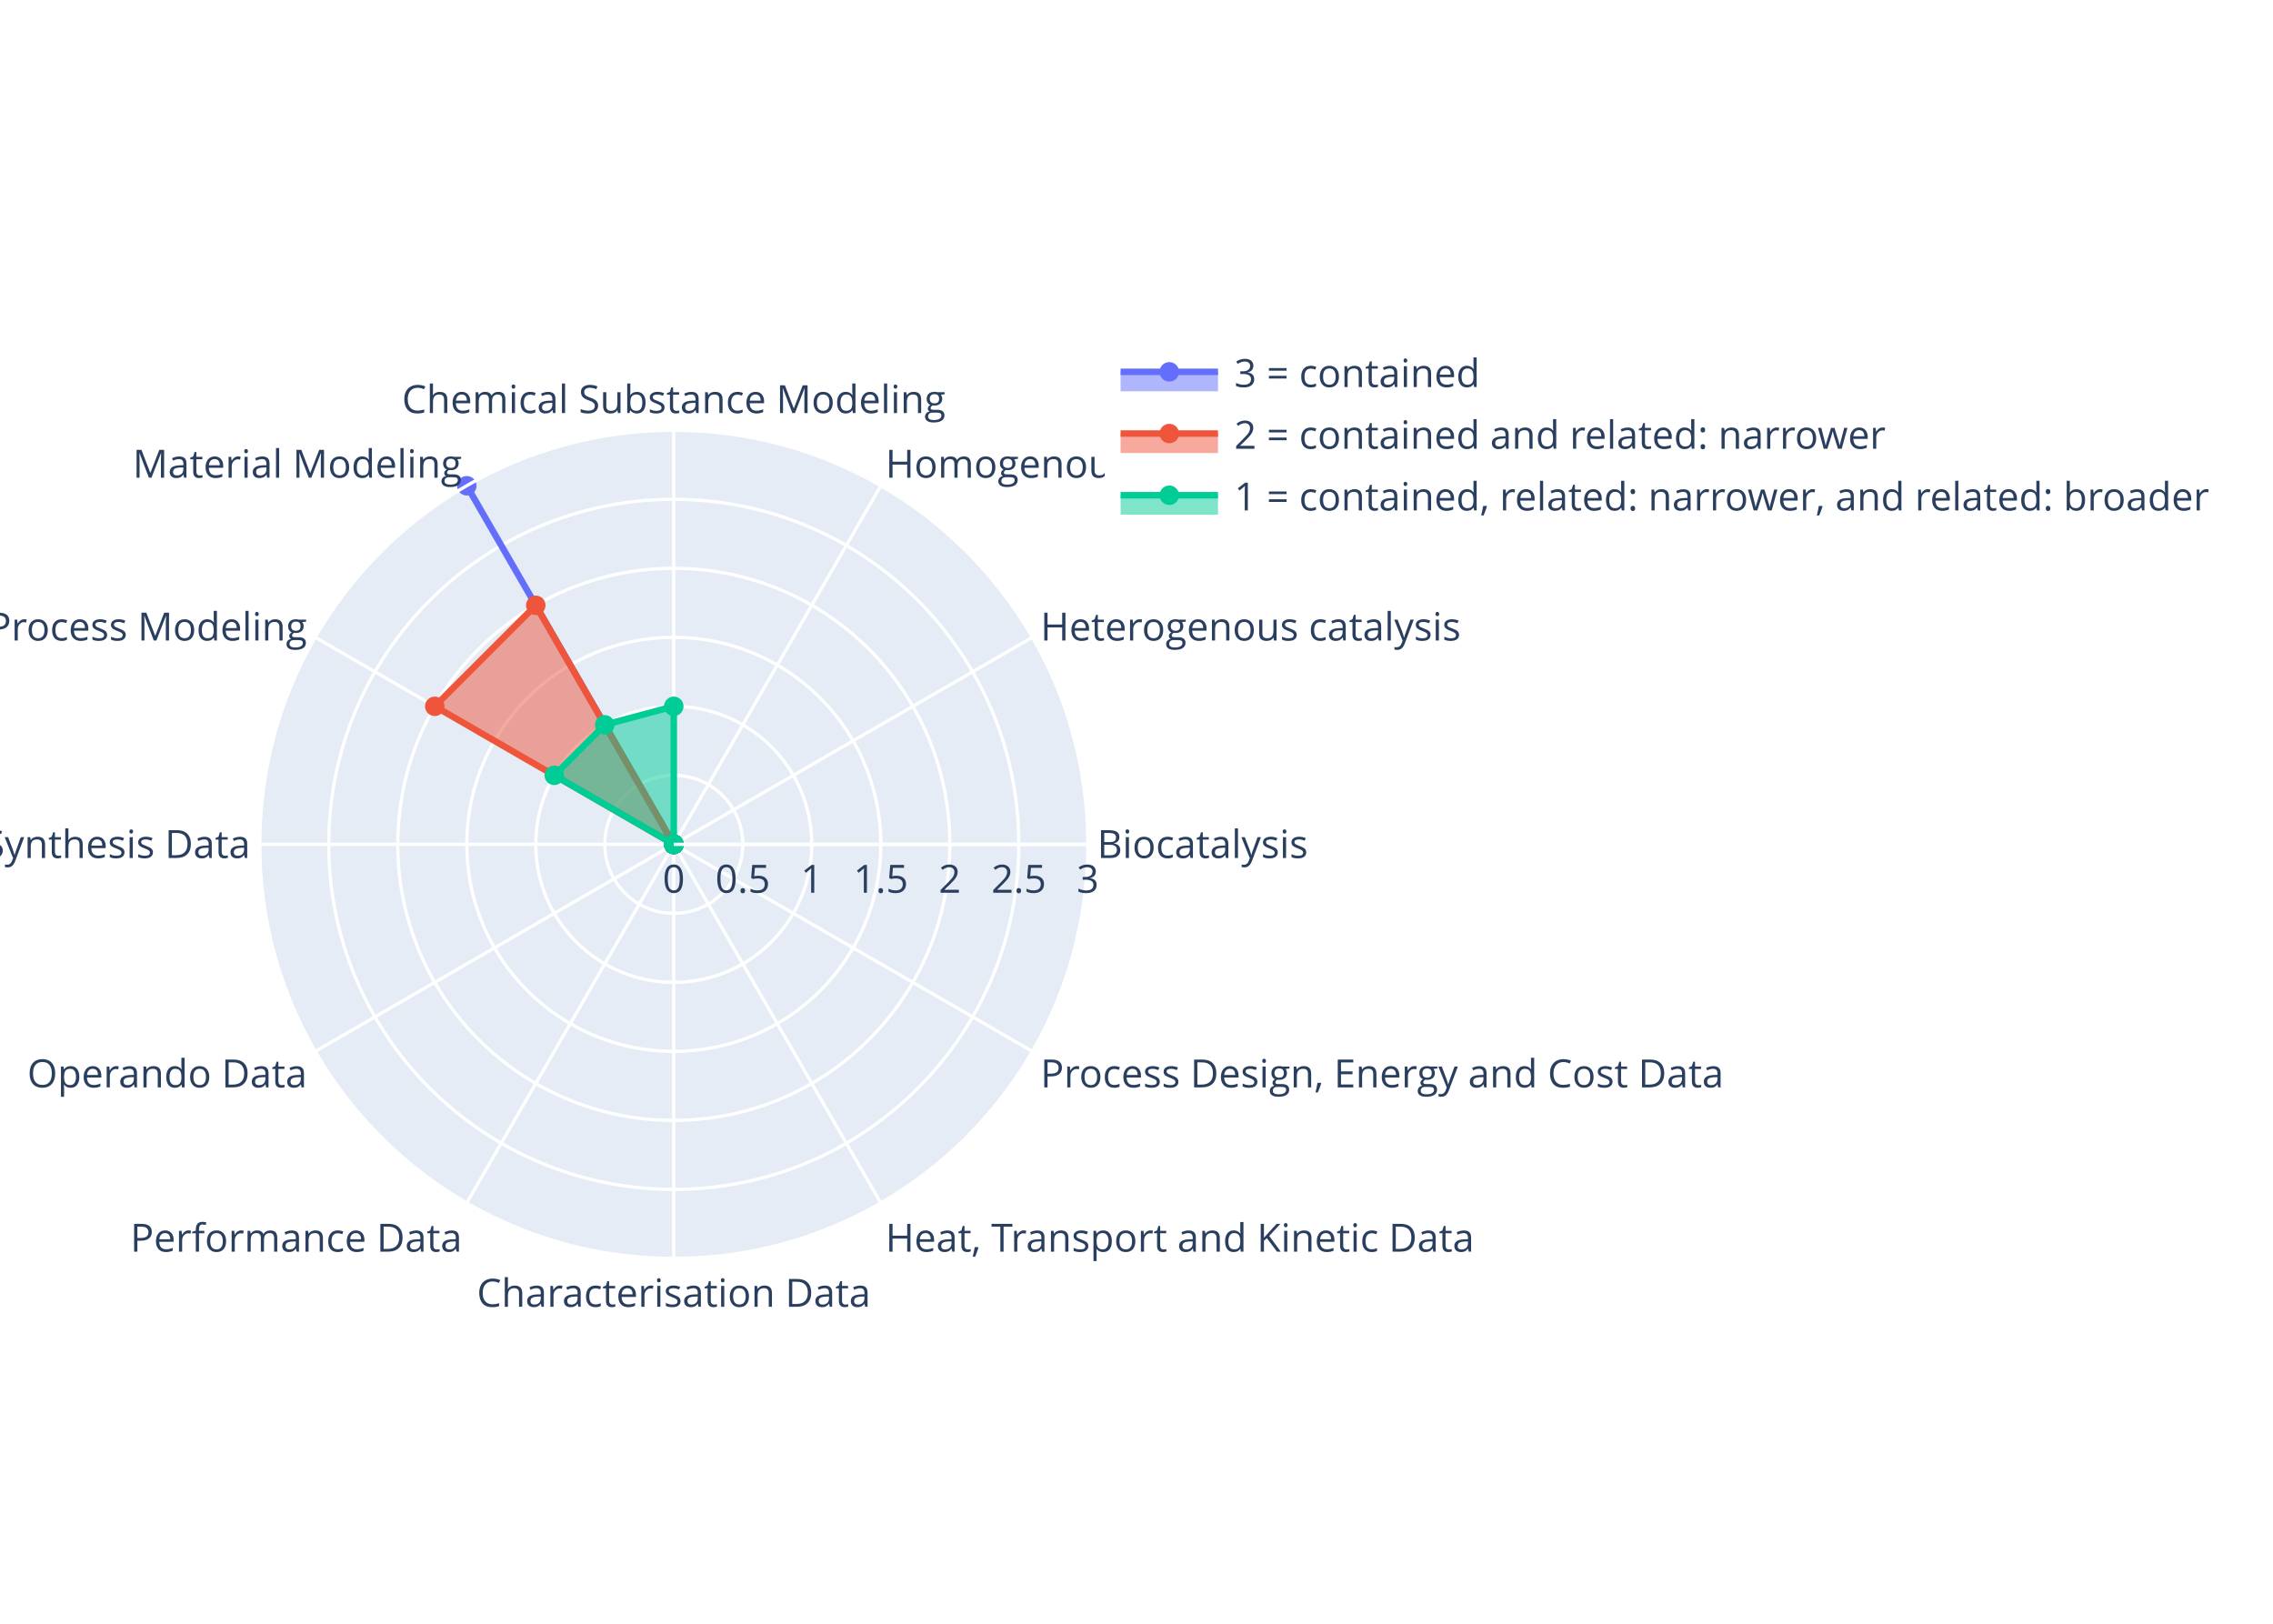
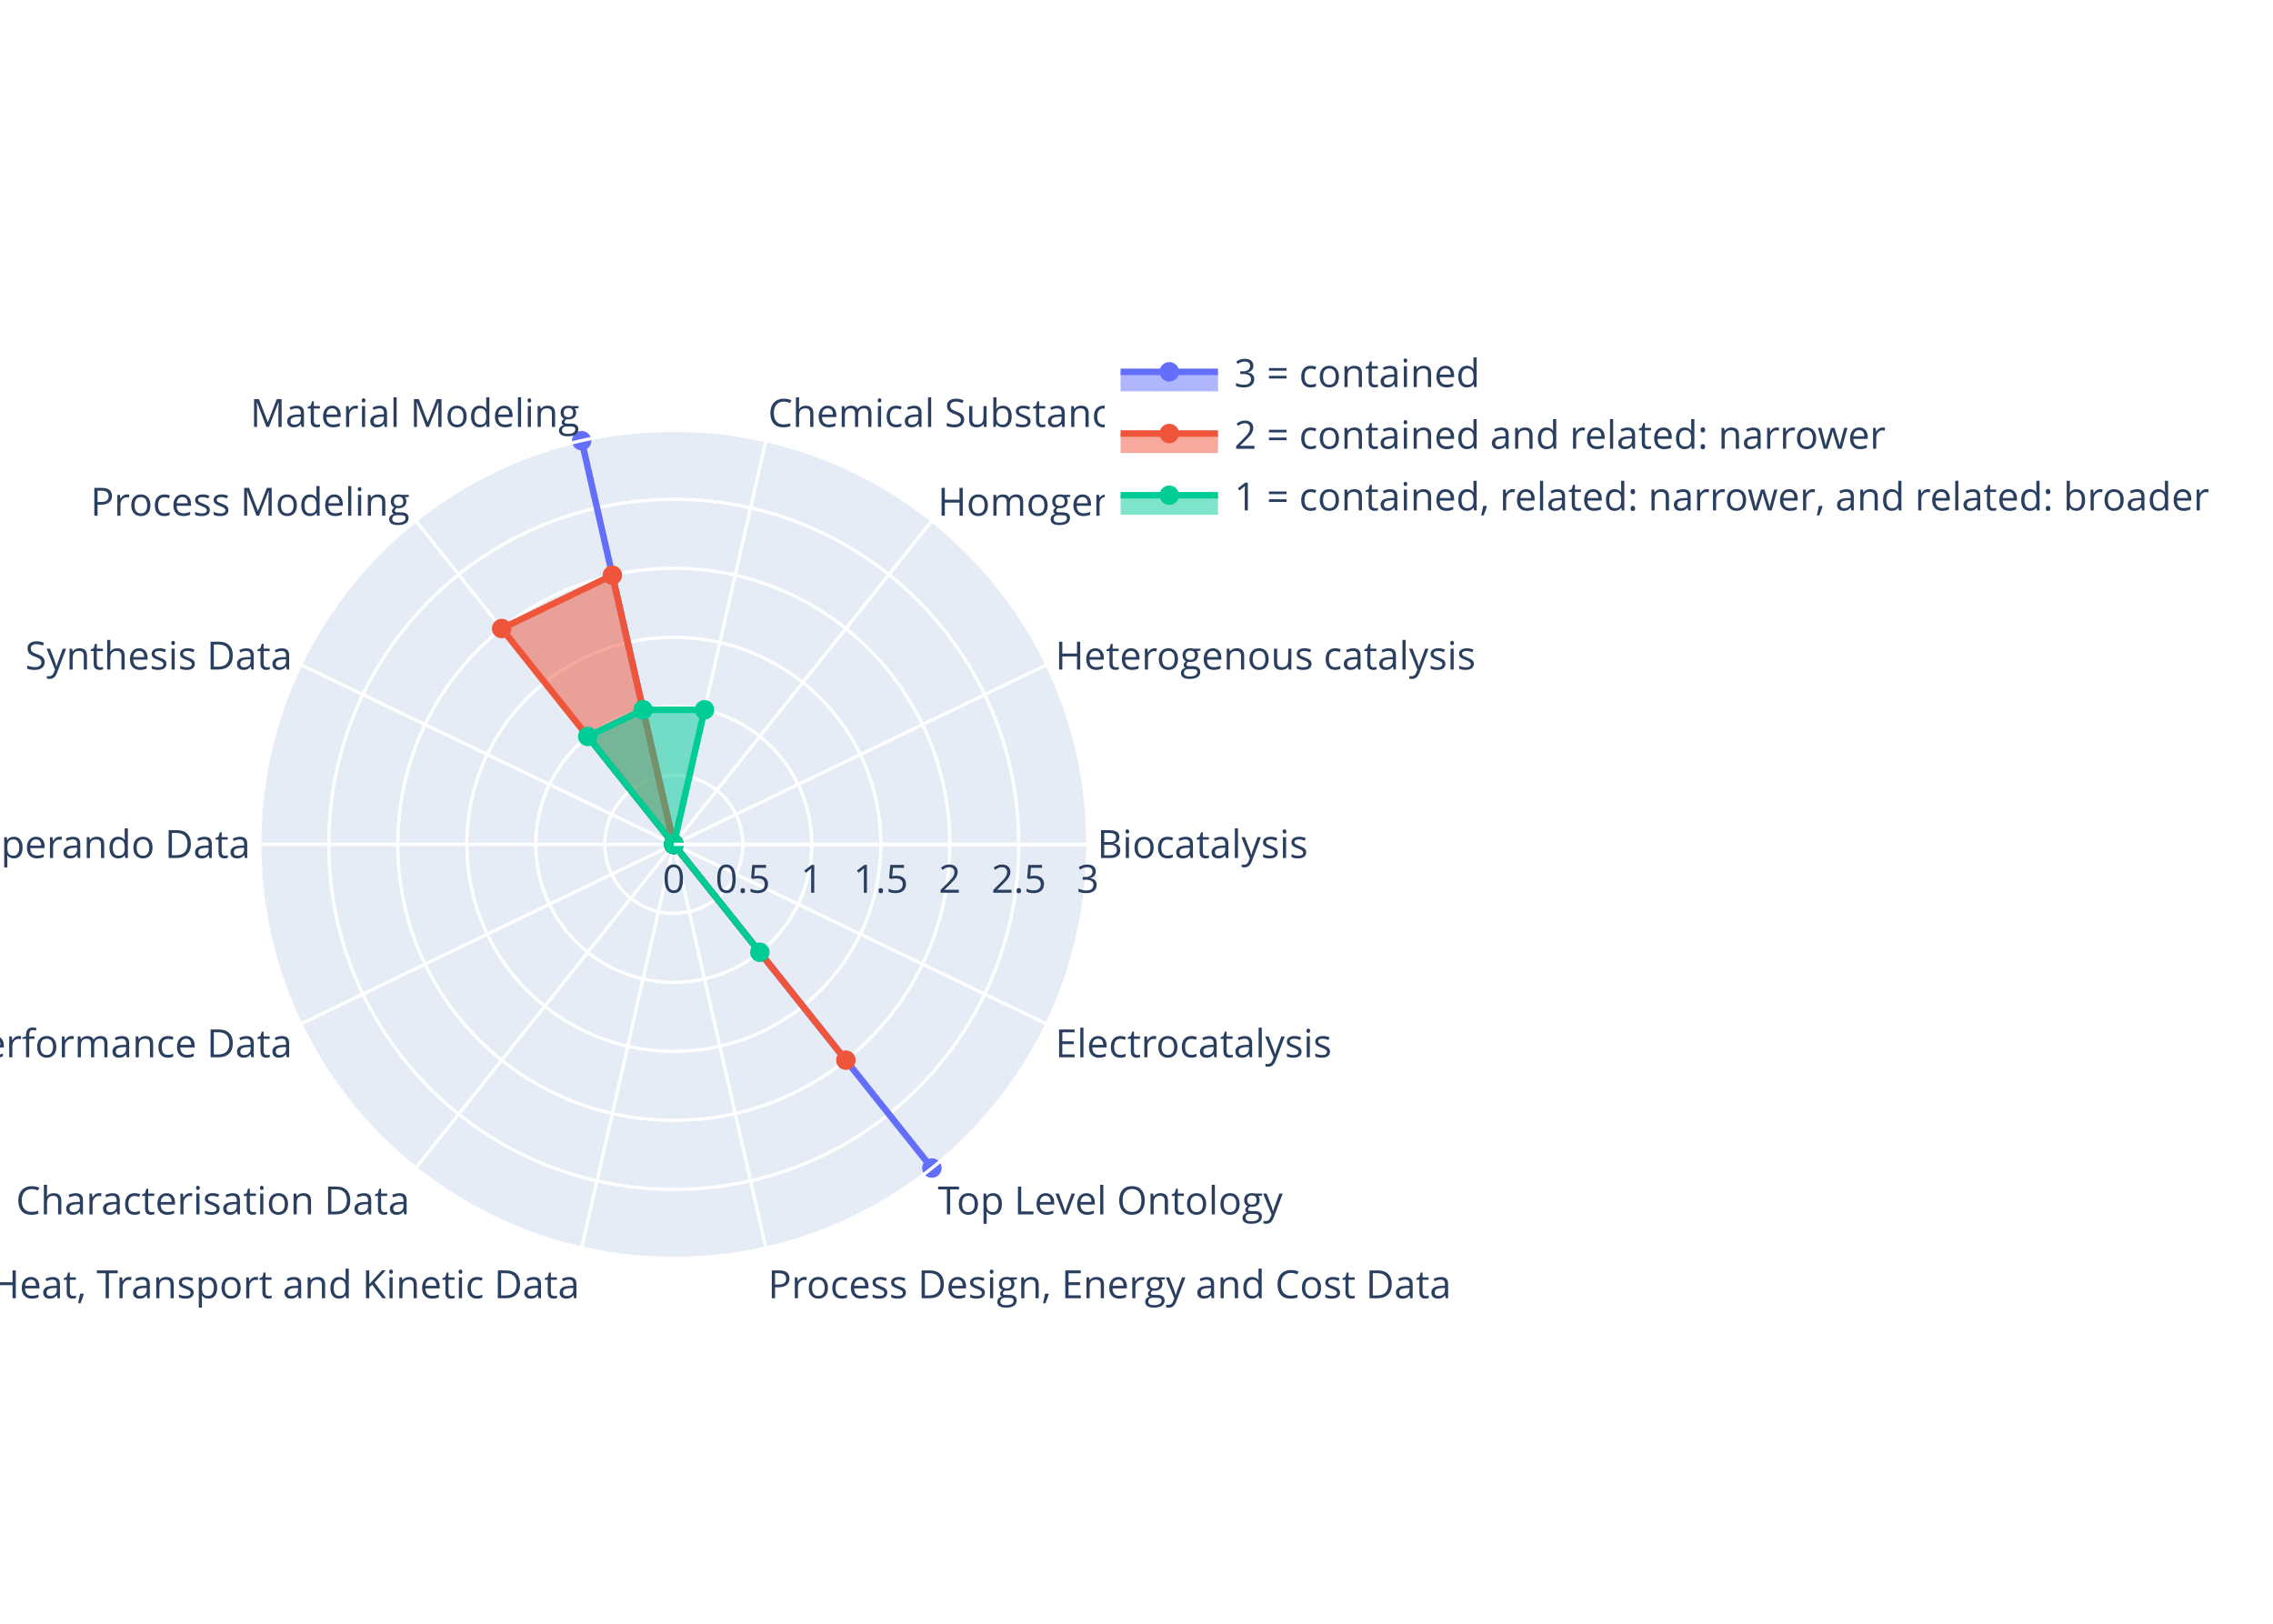
<svg xmlns="http://www.w3.org/2000/svg" class="main-svg" width="700" height="500" style="" viewBox="0 0 700 500">
  <rect x="0" y="0" width="700" height="500" style="fill: rgb(255, 255, 255); fill-opacity: 1;" />
-   <defs id="defs-81264a">
+   <defs id="defs-90adfb">
    <g class="clips">
-       <clipPath id="clip81264apolar-for-traces">
+       <clipPath id="clip90adfbpolar-for-traces">
        <path d="M127.5,0A127.5,127.5 0,1,0 -127.5,-1.5614246689128753e-14A127.5,127.5 0,1,0 127.5,3.122849337825751e-14Z" transform="translate(127.5,127.5)" />
      </clipPath>
    </g>
    <g class="gradients" />
    <g class="patterns" />
  </defs>
  <g class="bglayer" />
  <g class="layer-below">
    <g class="imagelayer" />
    <g class="shapelayer" />
  </g>
  <g class="cartesianlayer" />
  <g class="polarlayer">
    <g class="polar">
      <g class="polarsublayer draglayer" />
      <g class="polarsublayer plotbg">
        <path d="M127.5,0A127.5,127.5 0,1,0 -127.5,-1.5614246689128753e-14A127.5,127.5 0,1,0 127.5,3.122849337825751e-14Z" transform="translate(207.5,260)" style="fill: rgb(229, 236, 246); fill-opacity: 1;" />
      </g>
      <g class="polarsublayer backplot">
        <g class="maplayer" />
      </g>
      <g class="polarsublayer angular-grid" style="fill: none;">
        <path class="angularaxisgrid" d="M207.5,260L335,260" style="stroke: rgb(255, 255, 255); stroke-opacity: 1; stroke-width: 1px;" />
-         <path class="angularaxisgrid" d="M207.5,260L317.918,196.25" style="stroke: rgb(255, 255, 255); stroke-opacity: 1; stroke-width: 1px;" />
-         <path class="angularaxisgrid" d="M207.5,260L271.25,149.582" style="stroke: rgb(255, 255, 255); stroke-opacity: 1; stroke-width: 1px;" />
-         <path class="angularaxisgrid" d="M207.5,260L207.5,132.5" style="stroke: rgb(255, 255, 255); stroke-opacity: 1; stroke-width: 1px;" />
-         <path class="angularaxisgrid" d="M207.5,260L143.75,149.582" style="stroke: rgb(255, 255, 255); stroke-opacity: 1; stroke-width: 1px;" />
-         <path class="angularaxisgrid" d="M207.5,260L97.082,196.25" style="stroke: rgb(255, 255, 255); stroke-opacity: 1; stroke-width: 1px;" />
+         <path class="angularaxisgrid" d="M207.5,260L322.374,204.68" style="stroke: rgb(255, 255, 255); stroke-opacity: 1; stroke-width: 1px;" />
+         <path class="angularaxisgrid" d="M207.5,260L286.995,160.316" style="stroke: rgb(255, 255, 255); stroke-opacity: 1; stroke-width: 1px;" />
+         <path class="angularaxisgrid" d="M207.5,260L235.871,135.697" style="stroke: rgb(255, 255, 255); stroke-opacity: 1; stroke-width: 1px;" />
+         <path class="angularaxisgrid" d="M207.5,260L179.129,135.697" style="stroke: rgb(255, 255, 255); stroke-opacity: 1; stroke-width: 1px;" />
+         <path class="angularaxisgrid" d="M207.5,260L128.005,160.316" style="stroke: rgb(255, 255, 255); stroke-opacity: 1; stroke-width: 1px;" />
+         <path class="angularaxisgrid" d="M207.5,260L92.626,204.68" style="stroke: rgb(255, 255, 255); stroke-opacity: 1; stroke-width: 1px;" />
        <path class="angularaxisgrid" d="M207.5,260L80,260" style="stroke: rgb(255, 255, 255); stroke-opacity: 1; stroke-width: 1px;" />
-         <path class="angularaxisgrid" d="M207.5,260L97.082,323.75" style="stroke: rgb(255, 255, 255); stroke-opacity: 1; stroke-width: 1px;" />
-         <path class="angularaxisgrid" d="M207.5,260L143.75,370.418" style="stroke: rgb(255, 255, 255); stroke-opacity: 1; stroke-width: 1px;" />
-         <path class="angularaxisgrid" d="M207.5,260L207.5,387.5" style="stroke: rgb(255, 255, 255); stroke-opacity: 1; stroke-width: 1px;" />
-         <path class="angularaxisgrid" d="M207.5,260L271.25,370.418" style="stroke: rgb(255, 255, 255); stroke-opacity: 1; stroke-width: 1px;" />
-         <path class="angularaxisgrid" d="M207.5,260L317.918,323.75" style="stroke: rgb(255, 255, 255); stroke-opacity: 1; stroke-width: 1px;" />
+         <path class="angularaxisgrid" d="M207.5,260L92.626,315.32" style="stroke: rgb(255, 255, 255); stroke-opacity: 1; stroke-width: 1px;" />
+         <path class="angularaxisgrid" d="M207.5,260L128.005,359.684" style="stroke: rgb(255, 255, 255); stroke-opacity: 1; stroke-width: 1px;" />
+         <path class="angularaxisgrid" d="M207.5,260L179.129,384.303" style="stroke: rgb(255, 255, 255); stroke-opacity: 1; stroke-width: 1px;" />
+         <path class="angularaxisgrid" d="M207.5,260L235.871,384.303" style="stroke: rgb(255, 255, 255); stroke-opacity: 1; stroke-width: 1px;" />
+         <path class="angularaxisgrid" d="M207.5,260L286.995,359.684" style="stroke: rgb(255, 255, 255); stroke-opacity: 1; stroke-width: 1px;" />
+         <path class="angularaxisgrid" d="M207.5,260L322.374,315.32" style="stroke: rgb(255, 255, 255); stroke-opacity: 1; stroke-width: 1px;" />
      </g>
      <g class="polarsublayer radial-grid" transform="translate(207.5,260)" style="fill: none;">
        <path class="xgrid" d="M21.25,0A21.25,21.25 0,1,0 -21.25,-2.6023744481881254e-15A21.25,21.25 0,1,0 21.25,5.204748896376251e-15Z" style="stroke: rgb(255, 255, 255); stroke-opacity: 1; stroke-width: 1px;" />
        <path class="xgrid" d="M42.5,0A42.5,42.5 0,1,0 -42.5,-5.204748896376251e-15A42.5,42.5 0,1,0 42.5,1.0409497792752502e-14Z" style="stroke: rgb(255, 255, 255); stroke-opacity: 1; stroke-width: 1px;" />
        <path class="xgrid" d="M63.75,0A63.75,63.75 0,1,0 -63.75,-7.807123344564377e-15A63.75,63.75 0,1,0 63.75,1.5614246689128753e-14Z" style="stroke: rgb(255, 255, 255); stroke-opacity: 1; stroke-width: 1px;" />
        <path class="xgrid" d="M85,0A85,85 0,1,0 -85,-1.0409497792752502e-14A85,85 0,1,0 85,2.0818995585505004e-14Z" style="stroke: rgb(255, 255, 255); stroke-opacity: 1; stroke-width: 1px;" />
        <path class="xgrid" d="M106.25,0A106.25,106.25 0,1,0 -106.25,-1.3011872240940628e-14A106.25,106.25 0,1,0 106.25,2.6023744481881257e-14Z" style="stroke: rgb(255, 255, 255); stroke-opacity: 1; stroke-width: 1px;" />
      </g>
      <g class="polarsublayer frontplot" transform="translate(80,132.5)">
        <g class="barlayer" />
        <g class="scatterlayer">
-           <g class="trace scatter traced5b0e1" style="stroke-miterlimit: 2; opacity: 1;">
-             <g class="fills" clip-path="url(#clip81264apolar-for-traces)">
+           <g class="trace scatter tracef2e3fe" style="stroke-miterlimit: 2; opacity: 1;">
+             <g class="fills" clip-path="url(#clip90adfbpolar-for-traces)">
              <g>
-                 <path class="js-fill" d="M127.5,127.5L127.5,127.5L127.5,127.5L127.5,127.5L63.75,17.08L127.5,127.5L127.5,127.5L127.5,127.5L127.5,127.5L127.5,127.5L127.5,127.5L127.5,127.5L127.5,127.5Z" style="fill: rgb(99, 110, 250); fill-opacity: 0.5; stroke-width: 0;" />
+                 <path class="js-fill" d="M127.5,127.5L127.5,127.5L127.5,127.5L127.5,127.5L99.13,3.2L127.5,127.5L127.5,127.5L127.5,127.5L127.5,127.5L127.5,127.5L127.5,127.5L127.5,127.5L206.99,227.18L127.5,127.5L127.5,127.5Z" style="fill: rgb(99, 110, 250); fill-opacity: 0.5; stroke-width: 0;" />
              </g>
            </g>
            <g class="errorbars" />
            <g class="lines">
-               <path class="js-line" d="M127.5,127.5L127.5,127.5L127.5,127.5L127.5,127.5L63.75,17.08L127.5,127.5L127.5,127.5L127.5,127.5L127.5,127.5L127.5,127.5L127.5,127.5L127.5,127.5L127.5,127.5" clip-path="url(#clip81264apolar-for-traces)" style="vector-effect: non-scaling-stroke; fill: none; stroke: rgb(99, 110, 250); stroke-opacity: 1; stroke-width: 2px; opacity: 1;" />
+               <path class="js-line" d="M127.5,127.5L127.5,127.5L127.5,127.5L127.5,127.5L99.13,3.2L127.5,127.5L127.5,127.5L127.5,127.5L127.5,127.5L127.5,127.5L127.5,127.5L127.5,127.5L206.99,227.18L127.5,127.5L127.5,127.5" clip-path="url(#clip90adfbpolar-for-traces)" style="vector-effect: non-scaling-stroke; fill: none; stroke: rgb(99, 110, 250); stroke-opacity: 1; stroke-width: 2px; opacity: 1;" />
            </g>
            <g class="points">
              <path class="point" transform="translate(127.5,127.5)" d="M3,0A3,3 0 1,1 0,-3A3,3 0 0,1 3,0Z" style="opacity: 1; stroke-width: 0px; fill: rgb(99, 110, 250); fill-opacity: 1;" />
              <path class="point" transform="translate(127.5,127.5)" d="M3,0A3,3 0 1,1 0,-3A3,3 0 0,1 3,0Z" style="opacity: 1; stroke-width: 0px; fill: rgb(99, 110, 250); fill-opacity: 1;" />
              <path class="point" transform="translate(127.5,127.5)" d="M3,0A3,3 0 1,1 0,-3A3,3 0 0,1 3,0Z" style="opacity: 1; stroke-width: 0px; fill: rgb(99, 110, 250); fill-opacity: 1;" />
              <path class="point" transform="translate(127.5,127.5)" d="M3,0A3,3 0 1,1 0,-3A3,3 0 0,1 3,0Z" style="opacity: 1; stroke-width: 0px; fill: rgb(99, 110, 250); fill-opacity: 1;" />
-               <path class="point" transform="translate(63.75,17.08)" d="M3,0A3,3 0 1,1 0,-3A3,3 0 0,1 3,0Z" style="opacity: 1; stroke-width: 0px; fill: rgb(99, 110, 250); fill-opacity: 1;" />
-               <path class="point" transform="translate(127.5,127.5)" d="M3,0A3,3 0 1,1 0,-3A3,3 0 0,1 3,0Z" style="opacity: 1; stroke-width: 0px; fill: rgb(99, 110, 250); fill-opacity: 1;" />
-               <path class="point" transform="translate(127.5,127.5)" d="M3,0A3,3 0 1,1 0,-3A3,3 0 0,1 3,0Z" style="opacity: 1; stroke-width: 0px; fill: rgb(99, 110, 250); fill-opacity: 1;" />
-               <path class="point" transform="translate(127.5,127.5)" d="M3,0A3,3 0 1,1 0,-3A3,3 0 0,1 3,0Z" style="opacity: 1; stroke-width: 0px; fill: rgb(99, 110, 250); fill-opacity: 1;" />
-               <path class="point" transform="translate(127.5,127.5)" d="M3,0A3,3 0 1,1 0,-3A3,3 0 0,1 3,0Z" style="opacity: 1; stroke-width: 0px; fill: rgb(99, 110, 250); fill-opacity: 1;" />
-               <path class="point" transform="translate(127.5,127.5)" d="M3,0A3,3 0 1,1 0,-3A3,3 0 0,1 3,0Z" style="opacity: 1; stroke-width: 0px; fill: rgb(99, 110, 250); fill-opacity: 1;" />
-               <path class="point" transform="translate(127.5,127.5)" d="M3,0A3,3 0 1,1 0,-3A3,3 0 0,1 3,0Z" style="opacity: 1; stroke-width: 0px; fill: rgb(99, 110, 250); fill-opacity: 1;" />
+               <path class="point" transform="translate(99.13,3.2)" d="M3,0A3,3 0 1,1 0,-3A3,3 0 0,1 3,0Z" style="opacity: 1; stroke-width: 0px; fill: rgb(99, 110, 250); fill-opacity: 1;" />
+               <path class="point" transform="translate(127.5,127.5)" d="M3,0A3,3 0 1,1 0,-3A3,3 0 0,1 3,0Z" style="opacity: 1; stroke-width: 0px; fill: rgb(99, 110, 250); fill-opacity: 1;" />
+               <path class="point" transform="translate(127.5,127.5)" d="M3,0A3,3 0 1,1 0,-3A3,3 0 0,1 3,0Z" style="opacity: 1; stroke-width: 0px; fill: rgb(99, 110, 250); fill-opacity: 1;" />
+               <path class="point" transform="translate(127.5,127.5)" d="M3,0A3,3 0 1,1 0,-3A3,3 0 0,1 3,0Z" style="opacity: 1; stroke-width: 0px; fill: rgb(99, 110, 250); fill-opacity: 1;" />
+               <path class="point" transform="translate(127.5,127.5)" d="M3,0A3,3 0 1,1 0,-3A3,3 0 0,1 3,0Z" style="opacity: 1; stroke-width: 0px; fill: rgb(99, 110, 250); fill-opacity: 1;" />
+               <path class="point" transform="translate(127.5,127.5)" d="M3,0A3,3 0 1,1 0,-3A3,3 0 0,1 3,0Z" style="opacity: 1; stroke-width: 0px; fill: rgb(99, 110, 250); fill-opacity: 1;" />
+               <path class="point" transform="translate(127.5,127.5)" d="M3,0A3,3 0 1,1 0,-3A3,3 0 0,1 3,0Z" style="opacity: 1; stroke-width: 0px; fill: rgb(99, 110, 250); fill-opacity: 1;" />
+               <path class="point" transform="translate(127.5,127.5)" d="M3,0A3,3 0 1,1 0,-3A3,3 0 0,1 3,0Z" style="opacity: 1; stroke-width: 0px; fill: rgb(99, 110, 250); fill-opacity: 1;" />
+               <path class="point" transform="translate(206.99,227.18)" d="M3,0A3,3 0 1,1 0,-3A3,3 0 0,1 3,0Z" style="opacity: 1; stroke-width: 0px; fill: rgb(99, 110, 250); fill-opacity: 1;" />
              <path class="point" transform="translate(127.5,127.5)" d="M3,0A3,3 0 1,1 0,-3A3,3 0 0,1 3,0Z" style="opacity: 1; stroke-width: 0px; fill: rgb(99, 110, 250); fill-opacity: 1;" />
              <path class="point" transform="translate(127.5,127.5)" d="M3,0A3,3 0 1,1 0,-3A3,3 0 0,1 3,0Z" style="opacity: 1; stroke-width: 0px; fill: rgb(99, 110, 250); fill-opacity: 1;" />
            </g>
            <g class="text" />
          </g>
-           <g class="trace scatter trace3e8032" style="stroke-miterlimit: 2; opacity: 1;">
-             <g class="fills" clip-path="url(#clip81264apolar-for-traces)">
+           <g class="trace scatter trace18bcb0" style="stroke-miterlimit: 2; opacity: 1;">
+             <g class="fills" clip-path="url(#clip90adfbpolar-for-traces)">
              <g>
-                 <path class="js-fill" d="M127.5,127.5L127.5,127.5L127.5,127.5L127.5,127.5L85,53.89L53.89,85L127.5,127.5L127.5,127.5L127.5,127.5L127.5,127.5L127.5,127.5L127.5,127.5L127.5,127.5Z" style="fill: rgb(239, 85, 59); fill-opacity: 0.5; stroke-width: 0;" />
+                 <path class="js-fill" d="M127.5,127.5L127.5,127.5L127.5,127.5L127.5,127.5L108.59,44.63L74.5,61.04L127.5,127.5L127.5,127.5L127.5,127.5L127.5,127.5L127.5,127.5L127.5,127.5L180.5,193.96L127.5,127.5L127.5,127.5Z" style="fill: rgb(239, 85, 59); fill-opacity: 0.5; stroke-width: 0;" />
              </g>
            </g>
            <g class="errorbars" />
            <g class="lines">
-               <path class="js-line" d="M127.5,127.5L127.5,127.5L127.5,127.5L127.5,127.5L85,53.89L53.89,85L127.5,127.5L127.5,127.5L127.5,127.5L127.5,127.5L127.5,127.5L127.5,127.5L127.5,127.5" clip-path="url(#clip81264apolar-for-traces)" style="vector-effect: non-scaling-stroke; fill: none; stroke: rgb(239, 85, 59); stroke-opacity: 1; stroke-width: 2px; opacity: 1;" />
+               <path class="js-line" d="M127.5,127.5L127.5,127.5L127.5,127.5L127.5,127.5L108.59,44.63L74.5,61.04L127.5,127.5L127.5,127.5L127.5,127.5L127.5,127.5L127.5,127.5L127.5,127.5L180.5,193.96L127.5,127.5L127.5,127.5" clip-path="url(#clip90adfbpolar-for-traces)" style="vector-effect: non-scaling-stroke; fill: none; stroke: rgb(239, 85, 59); stroke-opacity: 1; stroke-width: 2px; opacity: 1;" />
            </g>
            <g class="points">
              <path class="point" transform="translate(127.5,127.5)" d="M3,0A3,3 0 1,1 0,-3A3,3 0 0,1 3,0Z" style="opacity: 1; stroke-width: 0px; fill: rgb(239, 85, 59); fill-opacity: 1;" />
              <path class="point" transform="translate(127.5,127.5)" d="M3,0A3,3 0 1,1 0,-3A3,3 0 0,1 3,0Z" style="opacity: 1; stroke-width: 0px; fill: rgb(239, 85, 59); fill-opacity: 1;" />
              <path class="point" transform="translate(127.5,127.5)" d="M3,0A3,3 0 1,1 0,-3A3,3 0 0,1 3,0Z" style="opacity: 1; stroke-width: 0px; fill: rgb(239, 85, 59); fill-opacity: 1;" />
              <path class="point" transform="translate(127.5,127.5)" d="M3,0A3,3 0 1,1 0,-3A3,3 0 0,1 3,0Z" style="opacity: 1; stroke-width: 0px; fill: rgb(239, 85, 59); fill-opacity: 1;" />
-               <path class="point" transform="translate(85,53.89)" d="M3,0A3,3 0 1,1 0,-3A3,3 0 0,1 3,0Z" style="opacity: 1; stroke-width: 0px; fill: rgb(239, 85, 59); fill-opacity: 1;" />
-               <path class="point" transform="translate(53.89,85)" d="M3,0A3,3 0 1,1 0,-3A3,3 0 0,1 3,0Z" style="opacity: 1; stroke-width: 0px; fill: rgb(239, 85, 59); fill-opacity: 1;" />
-               <path class="point" transform="translate(127.5,127.5)" d="M3,0A3,3 0 1,1 0,-3A3,3 0 0,1 3,0Z" style="opacity: 1; stroke-width: 0px; fill: rgb(239, 85, 59); fill-opacity: 1;" />
-               <path class="point" transform="translate(127.5,127.5)" d="M3,0A3,3 0 1,1 0,-3A3,3 0 0,1 3,0Z" style="opacity: 1; stroke-width: 0px; fill: rgb(239, 85, 59); fill-opacity: 1;" />
-               <path class="point" transform="translate(127.5,127.5)" d="M3,0A3,3 0 1,1 0,-3A3,3 0 0,1 3,0Z" style="opacity: 1; stroke-width: 0px; fill: rgb(239, 85, 59); fill-opacity: 1;" />
-               <path class="point" transform="translate(127.5,127.5)" d="M3,0A3,3 0 1,1 0,-3A3,3 0 0,1 3,0Z" style="opacity: 1; stroke-width: 0px; fill: rgb(239, 85, 59); fill-opacity: 1;" />
-               <path class="point" transform="translate(127.5,127.5)" d="M3,0A3,3 0 1,1 0,-3A3,3 0 0,1 3,0Z" style="opacity: 1; stroke-width: 0px; fill: rgb(239, 85, 59); fill-opacity: 1;" />
+               <path class="point" transform="translate(108.59,44.63)" d="M3,0A3,3 0 1,1 0,-3A3,3 0 0,1 3,0Z" style="opacity: 1; stroke-width: 0px; fill: rgb(239, 85, 59); fill-opacity: 1;" />
+               <path class="point" transform="translate(74.5,61.04)" d="M3,0A3,3 0 1,1 0,-3A3,3 0 0,1 3,0Z" style="opacity: 1; stroke-width: 0px; fill: rgb(239, 85, 59); fill-opacity: 1;" />
+               <path class="point" transform="translate(127.5,127.5)" d="M3,0A3,3 0 1,1 0,-3A3,3 0 0,1 3,0Z" style="opacity: 1; stroke-width: 0px; fill: rgb(239, 85, 59); fill-opacity: 1;" />
+               <path class="point" transform="translate(127.5,127.5)" d="M3,0A3,3 0 1,1 0,-3A3,3 0 0,1 3,0Z" style="opacity: 1; stroke-width: 0px; fill: rgb(239, 85, 59); fill-opacity: 1;" />
+               <path class="point" transform="translate(127.5,127.5)" d="M3,0A3,3 0 1,1 0,-3A3,3 0 0,1 3,0Z" style="opacity: 1; stroke-width: 0px; fill: rgb(239, 85, 59); fill-opacity: 1;" />
+               <path class="point" transform="translate(127.5,127.5)" d="M3,0A3,3 0 1,1 0,-3A3,3 0 0,1 3,0Z" style="opacity: 1; stroke-width: 0px; fill: rgb(239, 85, 59); fill-opacity: 1;" />
+               <path class="point" transform="translate(127.5,127.5)" d="M3,0A3,3 0 1,1 0,-3A3,3 0 0,1 3,0Z" style="opacity: 1; stroke-width: 0px; fill: rgb(239, 85, 59); fill-opacity: 1;" />
+               <path class="point" transform="translate(127.5,127.5)" d="M3,0A3,3 0 1,1 0,-3A3,3 0 0,1 3,0Z" style="opacity: 1; stroke-width: 0px; fill: rgb(239, 85, 59); fill-opacity: 1;" />
+               <path class="point" transform="translate(180.5,193.96)" d="M3,0A3,3 0 1,1 0,-3A3,3 0 0,1 3,0Z" style="opacity: 1; stroke-width: 0px; fill: rgb(239, 85, 59); fill-opacity: 1;" />
              <path class="point" transform="translate(127.5,127.5)" d="M3,0A3,3 0 1,1 0,-3A3,3 0 0,1 3,0Z" style="opacity: 1; stroke-width: 0px; fill: rgb(239, 85, 59); fill-opacity: 1;" />
              <path class="point" transform="translate(127.5,127.5)" d="M3,0A3,3 0 1,1 0,-3A3,3 0 0,1 3,0Z" style="opacity: 1; stroke-width: 0px; fill: rgb(239, 85, 59); fill-opacity: 1;" />
            </g>
            <g class="text" />
          </g>
-           <g class="trace scatter trace1c1987" style="stroke-miterlimit: 2; opacity: 1;">
-             <g class="fills" clip-path="url(#clip81264apolar-for-traces)">
+           <g class="trace scatter trace7ed973" style="stroke-miterlimit: 2; opacity: 1;">
+             <g class="fills" clip-path="url(#clip90adfbpolar-for-traces)">
              <g>
-                 <path class="js-fill" d="M127.5,127.5L127.5,127.5L127.5,127.5L127.5,85L106.25,90.69L90.69,106.25L127.5,127.5L127.5,127.5L127.5,127.5L127.5,127.5L127.5,127.5L127.5,127.5L127.5,127.5Z" style="fill: rgb(0, 204, 150); fill-opacity: 0.5; stroke-width: 0;" />
+                 <path class="js-fill" d="M127.5,127.5L127.5,127.5L127.5,127.5L136.96,86.07L118.04,86.07L101,94.27L127.5,127.5L127.5,127.5L127.5,127.5L127.5,127.5L127.5,127.5L127.5,127.5L154,160.73L127.5,127.5L127.5,127.5Z" style="fill: rgb(0, 204, 150); fill-opacity: 0.5; stroke-width: 0;" />
              </g>
            </g>
            <g class="errorbars" />
            <g class="lines">
-               <path class="js-line" d="M127.5,127.5L127.5,127.5L127.5,127.5L127.5,85L106.25,90.69L90.69,106.25L127.5,127.5L127.5,127.5L127.5,127.5L127.5,127.5L127.5,127.5L127.5,127.5L127.5,127.5" clip-path="url(#clip81264apolar-for-traces)" style="vector-effect: non-scaling-stroke; fill: none; stroke: rgb(0, 204, 150); stroke-opacity: 1; stroke-width: 2px; opacity: 1;" />
+               <path class="js-line" d="M127.5,127.5L127.5,127.5L127.5,127.5L136.96,86.07L118.04,86.07L101,94.27L127.5,127.5L127.5,127.5L127.5,127.5L127.5,127.5L127.5,127.5L127.5,127.5L154,160.73L127.5,127.5L127.5,127.5" clip-path="url(#clip90adfbpolar-for-traces)" style="vector-effect: non-scaling-stroke; fill: none; stroke: rgb(0, 204, 150); stroke-opacity: 1; stroke-width: 2px; opacity: 1;" />
            </g>
            <g class="points">
              <path class="point" transform="translate(127.5,127.5)" d="M3,0A3,3 0 1,1 0,-3A3,3 0 0,1 3,0Z" style="opacity: 1; stroke-width: 0px; fill: rgb(0, 204, 150); fill-opacity: 1;" />
              <path class="point" transform="translate(127.5,127.5)" d="M3,0A3,3 0 1,1 0,-3A3,3 0 0,1 3,0Z" style="opacity: 1; stroke-width: 0px; fill: rgb(0, 204, 150); fill-opacity: 1;" />
              <path class="point" transform="translate(127.5,127.5)" d="M3,0A3,3 0 1,1 0,-3A3,3 0 0,1 3,0Z" style="opacity: 1; stroke-width: 0px; fill: rgb(0, 204, 150); fill-opacity: 1;" />
-               <path class="point" transform="translate(127.5,85)" d="M3,0A3,3 0 1,1 0,-3A3,3 0 0,1 3,0Z" style="opacity: 1; stroke-width: 0px; fill: rgb(0, 204, 150); fill-opacity: 1;" />
-               <path class="point" transform="translate(106.25,90.69)" d="M3,0A3,3 0 1,1 0,-3A3,3 0 0,1 3,0Z" style="opacity: 1; stroke-width: 0px; fill: rgb(0, 204, 150); fill-opacity: 1;" />
-               <path class="point" transform="translate(90.69,106.25)" d="M3,0A3,3 0 1,1 0,-3A3,3 0 0,1 3,0Z" style="opacity: 1; stroke-width: 0px; fill: rgb(0, 204, 150); fill-opacity: 1;" />
-               <path class="point" transform="translate(127.5,127.5)" d="M3,0A3,3 0 1,1 0,-3A3,3 0 0,1 3,0Z" style="opacity: 1; stroke-width: 0px; fill: rgb(0, 204, 150); fill-opacity: 1;" />
-               <path class="point" transform="translate(127.5,127.5)" d="M3,0A3,3 0 1,1 0,-3A3,3 0 0,1 3,0Z" style="opacity: 1; stroke-width: 0px; fill: rgb(0, 204, 150); fill-opacity: 1;" />
-               <path class="point" transform="translate(127.5,127.5)" d="M3,0A3,3 0 1,1 0,-3A3,3 0 0,1 3,0Z" style="opacity: 1; stroke-width: 0px; fill: rgb(0, 204, 150); fill-opacity: 1;" />
-               <path class="point" transform="translate(127.5,127.5)" d="M3,0A3,3 0 1,1 0,-3A3,3 0 0,1 3,0Z" style="opacity: 1; stroke-width: 0px; fill: rgb(0, 204, 150); fill-opacity: 1;" />
-               <path class="point" transform="translate(127.5,127.5)" d="M3,0A3,3 0 1,1 0,-3A3,3 0 0,1 3,0Z" style="opacity: 1; stroke-width: 0px; fill: rgb(0, 204, 150); fill-opacity: 1;" />
+               <path class="point" transform="translate(136.96,86.07)" d="M3,0A3,3 0 1,1 0,-3A3,3 0 0,1 3,0Z" style="opacity: 1; stroke-width: 0px; fill: rgb(0, 204, 150); fill-opacity: 1;" />
+               <path class="point" transform="translate(118.04,86.07)" d="M3,0A3,3 0 1,1 0,-3A3,3 0 0,1 3,0Z" style="opacity: 1; stroke-width: 0px; fill: rgb(0, 204, 150); fill-opacity: 1;" />
+               <path class="point" transform="translate(101,94.27)" d="M3,0A3,3 0 1,1 0,-3A3,3 0 0,1 3,0Z" style="opacity: 1; stroke-width: 0px; fill: rgb(0, 204, 150); fill-opacity: 1;" />
+               <path class="point" transform="translate(127.5,127.5)" d="M3,0A3,3 0 1,1 0,-3A3,3 0 0,1 3,0Z" style="opacity: 1; stroke-width: 0px; fill: rgb(0, 204, 150); fill-opacity: 1;" />
+               <path class="point" transform="translate(127.5,127.5)" d="M3,0A3,3 0 1,1 0,-3A3,3 0 0,1 3,0Z" style="opacity: 1; stroke-width: 0px; fill: rgb(0, 204, 150); fill-opacity: 1;" />
+               <path class="point" transform="translate(127.5,127.5)" d="M3,0A3,3 0 1,1 0,-3A3,3 0 0,1 3,0Z" style="opacity: 1; stroke-width: 0px; fill: rgb(0, 204, 150); fill-opacity: 1;" />
+               <path class="point" transform="translate(127.5,127.5)" d="M3,0A3,3 0 1,1 0,-3A3,3 0 0,1 3,0Z" style="opacity: 1; stroke-width: 0px; fill: rgb(0, 204, 150); fill-opacity: 1;" />
+               <path class="point" transform="translate(127.5,127.5)" d="M3,0A3,3 0 1,1 0,-3A3,3 0 0,1 3,0Z" style="opacity: 1; stroke-width: 0px; fill: rgb(0, 204, 150); fill-opacity: 1;" />
+               <path class="point" transform="translate(127.5,127.5)" d="M3,0A3,3 0 1,1 0,-3A3,3 0 0,1 3,0Z" style="opacity: 1; stroke-width: 0px; fill: rgb(0, 204, 150); fill-opacity: 1;" />
+               <path class="point" transform="translate(154,160.73)" d="M3,0A3,3 0 1,1 0,-3A3,3 0 0,1 3,0Z" style="opacity: 1; stroke-width: 0px; fill: rgb(0, 204, 150); fill-opacity: 1;" />
              <path class="point" transform="translate(127.5,127.5)" d="M3,0A3,3 0 1,1 0,-3A3,3 0 0,1 3,0Z" style="opacity: 1; stroke-width: 0px; fill: rgb(0, 204, 150); fill-opacity: 1;" />
              <path class="point" transform="translate(127.5,127.5)" d="M3,0A3,3 0 1,1 0,-3A3,3 0 0,1 3,0Z" style="opacity: 1; stroke-width: 0px; fill: rgb(0, 204, 150); fill-opacity: 1;" />
            </g>
            <g class="text" />
          </g>
        </g>
      </g>
      <g class="polarsublayer angular-line">
        <path d="M127.5,0A127.5,127.5 0,1,0 -127.5,-1.5614246689128753e-14A127.5,127.5 0,1,0 127.5,3.122849337825751e-14Z" transform="translate(207.5,260)" stroke-width="1" style="fill: none; stroke: rgb(255, 255, 255); stroke-opacity: 1;" />
      </g>
      <g class="polarsublayer radial-line">
        <line x1="0" y1="0" x2="127.5" y2="0" transform="translate(207.5,260)" stroke-width="1" style="fill: none; stroke: rgb(255, 255, 255); stroke-opacity: 1;" />
      </g>
      <g class="polarsublayer angular-axis">
        <g class="angularaxistick">
          <text text-anchor="start" x="2.9" y="4.2" transform="translate(335,260)" style="font-family: 'Open Sans', verdana, arial, sans-serif; font-size: 12px; fill: rgb(42, 63, 95); fill-opacity: 1; white-space: pre; opacity: 1;">Biocatalysis</text>
        </g>
        <g class="angularaxistick">
-           <text text-anchor="start" x="2.511" y="0.987" transform="translate(317.9182,196.25)" style="font-family: 'Open Sans', verdana, arial, sans-serif; font-size: 12px; fill: rgb(42, 63, 95); fill-opacity: 1; white-space: pre; opacity: 1;">Heterogenous catalysis</text>
-         </g>
-         <g class="angularaxistick">
-           <text text-anchor="start" x="1.45" y="-2.49" transform="translate(271.25,149.5818)" style="font-family: 'Open Sans', verdana, arial, sans-serif; font-size: 12px; fill: rgb(42, 63, 95); fill-opacity: 1; white-space: pre; opacity: 1;">Homogenous catalysis</text>
-         </g>
-         <g class="angularaxistick">
-           <text text-anchor="middle" x="1.7757378587636624e-16" y="-5.3" transform="translate(207.5,132.5)" style="font-family: 'Open Sans', verdana, arial, sans-serif; font-size: 12px; fill: rgb(42, 63, 95); fill-opacity: 1; white-space: pre; opacity: 1;">Chemical Substance Modeling</text>
-         </g>
-         <g class="angularaxistick">
-           <text text-anchor="end" x="-1.45" y="-2.49" transform="translate(143.75,149.5818)" style="font-family: 'Open Sans', verdana, arial, sans-serif; font-size: 12px; fill: rgb(42, 63, 95); fill-opacity: 1; white-space: pre; opacity: 1;">Material Modeling</text>
-         </g>
-         <g class="angularaxistick">
-           <text text-anchor="end" x="-2.511" y="0.987" transform="translate(97.08176,196.25)" style="font-family: 'Open Sans', verdana, arial, sans-serif; font-size: 12px; fill: rgb(42, 63, 95); fill-opacity: 1; white-space: pre; opacity: 1;">Process Modeling</text>
-         </g>
-         <g class="angularaxistick">
-           <text text-anchor="end" x="-2.9" y="4.2" transform="translate(80,260)" style="font-family: 'Open Sans', verdana, arial, sans-serif; font-size: 12px; fill: rgb(42, 63, 95); fill-opacity: 1; white-space: pre; opacity: 1;">Synthesis Data</text>
-         </g>
-         <g class="angularaxistick">
-           <text text-anchor="end" x="-2.511" y="11.087" transform="translate(97.08176,323.75)" style="font-family: 'Open Sans', verdana, arial, sans-serif; font-size: 12px; fill: rgb(42, 63, 95); fill-opacity: 1; white-space: pre; opacity: 1;">Operando Data</text>
-         </g>
-         <g class="angularaxistick">
-           <text text-anchor="end" x="-1.45" y="15.004" transform="translate(143.75,370.4182)" style="font-family: 'Open Sans', verdana, arial, sans-serif; font-size: 12px; fill: rgb(42, 63, 95); fill-opacity: 1; white-space: pre; opacity: 1;">Performance Data</text>
-         </g>
-         <g class="angularaxistick">
-           <text text-anchor="middle" x="-5.327213576290987e-16" y="14.9" transform="translate(207.5,387.5)" style="font-family: 'Open Sans', verdana, arial, sans-serif; font-size: 12px; fill: rgb(42, 63, 95); fill-opacity: 1; white-space: pre; opacity: 1;">Characterisation Data</text>
-         </g>
-         <g class="angularaxistick">
-           <text text-anchor="start" x="1.45" y="15.004" transform="translate(271.25,370.4182)" style="font-family: 'Open Sans', verdana, arial, sans-serif; font-size: 12px; fill: rgb(42, 63, 95); fill-opacity: 1; white-space: pre; opacity: 1;">Heat, Transport and Kinetic Data</text>
-         </g>
-         <g class="angularaxistick">
-           <text text-anchor="start" x="2.511" y="11.087" transform="translate(317.9182,323.75)" style="font-family: 'Open Sans', verdana, arial, sans-serif; font-size: 12px; fill: rgb(42, 63, 95); fill-opacity: 1; white-space: pre; opacity: 1;">Process Design, Energy and Cost Data</text>
+           <text text-anchor="start" x="2.613" y="1.484" transform="translate(322.3735,204.6798)" style="font-family: 'Open Sans', verdana, arial, sans-serif; font-size: 12px; fill: rgb(42, 63, 95); fill-opacity: 1; white-space: pre; opacity: 1;">Heterogenous catalysis</text>
+         </g>
+         <g class="angularaxistick">
+           <text text-anchor="start" x="1.808" y="-1.525" transform="translate(286.9949,160.3165)" style="font-family: 'Open Sans', verdana, arial, sans-serif; font-size: 12px; fill: rgb(42, 63, 95); fill-opacity: 1; white-space: pre; opacity: 1;">Homogenous catalysis</text>
+         </g>
+         <g class="angularaxistick">
+           <text text-anchor="start" x="0.645" y="-4.233" transform="translate(235.8714,135.6967)" style="font-family: 'Open Sans', verdana, arial, sans-serif; font-size: 12px; fill: rgb(42, 63, 95); fill-opacity: 1; white-space: pre; opacity: 1;">Chemical Substance Modeling</text>
+         </g>
+         <g class="angularaxistick">
+           <text text-anchor="end" x="-0.645" y="-4.233" transform="translate(179.1286,135.6967)" style="font-family: 'Open Sans', verdana, arial, sans-serif; font-size: 12px; fill: rgb(42, 63, 95); fill-opacity: 1; white-space: pre; opacity: 1;">Material Modeling</text>
+         </g>
+         <g class="angularaxistick">
+           <text text-anchor="end" x="-1.808" y="-1.525" transform="translate(128.0051,160.3165)" style="font-family: 'Open Sans', verdana, arial, sans-serif; font-size: 12px; fill: rgb(42, 63, 95); fill-opacity: 1; white-space: pre; opacity: 1;">Process Modeling</text>
+         </g>
+         <g class="angularaxistick">
+           <text text-anchor="end" x="-2.613" y="1.484" transform="translate(92.62647,204.6798)" style="font-family: 'Open Sans', verdana, arial, sans-serif; font-size: 12px; fill: rgb(42, 63, 95); fill-opacity: 1; white-space: pre; opacity: 1;">Synthesis Data</text>
+         </g>
+         <g class="angularaxistick">
+           <text text-anchor="end" x="-2.9" y="4.2" transform="translate(80,260)" style="font-family: 'Open Sans', verdana, arial, sans-serif; font-size: 12px; fill: rgb(42, 63, 95); fill-opacity: 1; white-space: pre; opacity: 1;">Operando Data</text>
+         </g>
+         <g class="angularaxistick">
+           <text text-anchor="end" x="-2.613" y="10.249" transform="translate(92.62647,315.3202)" style="font-family: 'Open Sans', verdana, arial, sans-serif; font-size: 12px; fill: rgb(42, 63, 95); fill-opacity: 1; white-space: pre; opacity: 1;">Performance Data</text>
+         </g>
+         <g class="angularaxistick">
+           <text text-anchor="end" x="-1.808" y="14.268" transform="translate(128.0051,359.6835)" style="font-family: 'Open Sans', verdana, arial, sans-serif; font-size: 12px; fill: rgb(42, 63, 95); fill-opacity: 1; white-space: pre; opacity: 1;">Characterisation Data</text>
+         </g>
+         <g class="angularaxistick">
+           <text text-anchor="end" x="-0.645" y="15.461" transform="translate(179.1286,384.3033)" style="font-family: 'Open Sans', verdana, arial, sans-serif; font-size: 12px; fill: rgb(42, 63, 95); fill-opacity: 1; white-space: pre; opacity: 1;">Heat, Transport and Kinetic Data</text>
+         </g>
+         <g class="angularaxistick">
+           <text text-anchor="start" x="0.645" y="15.461" transform="translate(235.8714,384.3033)" style="font-family: 'Open Sans', verdana, arial, sans-serif; font-size: 12px; fill: rgb(42, 63, 95); fill-opacity: 1; white-space: pre; opacity: 1;">Process Design, Energy and Cost Data</text>
+         </g>
+         <g class="angularaxistick">
+           <text text-anchor="start" x="1.808" y="14.268" transform="translate(286.9949,359.6835)" style="font-family: 'Open Sans', verdana, arial, sans-serif; font-size: 12px; fill: rgb(42, 63, 95); fill-opacity: 1; white-space: pre; opacity: 1;">Top Level Ontology</text>
+         </g>
+         <g class="angularaxistick">
+           <text text-anchor="start" x="2.613" y="10.249" transform="translate(322.3735,315.3202)" style="font-family: 'Open Sans', verdana, arial, sans-serif; font-size: 12px; fill: rgb(42, 63, 95); fill-opacity: 1; white-space: pre; opacity: 1;">Electrocatalysis</text>
        </g>
      </g>
      <g class="polarsublayer radial-axis" transform="translate(207.5,260)">
        <g class="xtick">
          <text text-anchor="middle" x="0" y="14.9" transform="" style="font-family: 'Open Sans', verdana, arial, sans-serif; font-size: 12px; fill: rgb(42, 63, 95); fill-opacity: 1; white-space: pre; opacity: 1;">0</text>
        </g>
        <g class="xtick">
          <text text-anchor="middle" x="0" y="14.9" transform="translate(21.25,0)" style="font-family: 'Open Sans', verdana, arial, sans-serif; font-size: 12px; fill: rgb(42, 63, 95); fill-opacity: 1; white-space: pre; opacity: 1;">0.5</text>
        </g>
        <g class="xtick">
          <text text-anchor="middle" x="0" y="14.9" transform="translate(42.5,0)" style="font-family: 'Open Sans', verdana, arial, sans-serif; font-size: 12px; fill: rgb(42, 63, 95); fill-opacity: 1; white-space: pre; opacity: 1;">1</text>
        </g>
        <g class="xtick">
          <text text-anchor="middle" x="0" y="14.9" transform="translate(63.75,0)" style="font-family: 'Open Sans', verdana, arial, sans-serif; font-size: 12px; fill: rgb(42, 63, 95); fill-opacity: 1; white-space: pre; opacity: 1;">1.5</text>
        </g>
        <g class="xtick">
          <text text-anchor="middle" x="0" y="14.9" transform="translate(85,0)" style="font-family: 'Open Sans', verdana, arial, sans-serif; font-size: 12px; fill: rgb(42, 63, 95); fill-opacity: 1; white-space: pre; opacity: 1;">2</text>
        </g>
        <g class="xtick">
          <text text-anchor="middle" x="0" y="14.9" transform="translate(106.25,0)" style="font-family: 'Open Sans', verdana, arial, sans-serif; font-size: 12px; fill: rgb(42, 63, 95); fill-opacity: 1; white-space: pre; opacity: 1;">2.5</text>
        </g>
        <g class="xtick">
          <text text-anchor="middle" x="0" y="14.9" transform="translate(127.5,0)" style="font-family: 'Open Sans', verdana, arial, sans-serif; font-size: 12px; fill: rgb(42, 63, 95); fill-opacity: 1; white-space: pre; opacity: 1;">3</text>
        </g>
      </g>
    </g>
  </g>
  <g class="smithlayer" />
  <g class="ternarylayer" />
  <g class="geolayer" />
  <g class="funnelarealayer" />
  <g class="pielayer" />
  <g class="iciclelayer" />
  <g class="treemaplayer" />
  <g class="sunburstlayer" />
  <g class="glimages" />
-   <defs id="topdefs-81264a">
+   <defs id="topdefs-90adfb">
    <g class="clips" />
-     <clipPath id="legend81264a">
+     <clipPath id="legend90adfb">
      <rect width="348" height="67" x="0" y="0" />
    </clipPath>
  </defs>
  <g class="layer-above">
    <g class="imagelayer" />
    <g class="shapelayer" />
  </g>
  <g class="infolayer">
    <g class="legend" pointer-events="all" transform="translate(340.1,100)">
-       <rect class="bg" shape-rendering="crispEdges" style="stroke: rgb(68, 68, 68); stroke-opacity: 1; fill: rgb(255, 255, 255); fill-opacity: 1; stroke-width: 0px;" width="348" height="67" x="0" y="0" />
-       <g class="scrollbox" transform="" clip-path="url(#legend81264a)">
+       <rect class="bg" shape-rendering="crispEdges" width="348" height="67" x="0" y="0" style="stroke: rgb(68, 68, 68); stroke-opacity: 1; fill: rgb(255, 255, 255); fill-opacity: 1; stroke-width: 0px;" />
+       <g class="scrollbox" transform="" clip-path="url(#legend90adfb)">
        <g class="groups">
          <g class="traces" transform="translate(0,14.5)" style="opacity: 1;">
            <text class="legendtext" text-anchor="start" x="40" y="4.68" style="font-family: 'Open Sans', verdana, arial, sans-serif; font-size: 12px; fill: rgb(42, 63, 95); fill-opacity: 1; white-space: pre;">3 = contained</text>
            <g class="layers" style="opacity: 1;">
              <g class="legendfill">
                <path class="js-fill" d="M5,0h30v6h-30z" style="stroke-width: 0; fill: rgb(99, 110, 250); fill-opacity: 0.5;" />
              </g>
              <g class="legendlines">
                <path class="js-line" d="M5,0h30" style="fill: none; stroke: rgb(99, 110, 250); stroke-opacity: 1; stroke-width: 2px;" />
              </g>
              <g class="legendsymbols">
                <g class="legendpoints">
                  <path class="scatterpts" transform="translate(20,0)" d="M3,0A3,3 0 1,1 0,-3A3,3 0 0,1 3,0Z" style="opacity: 1; stroke-width: 0px; fill: rgb(99, 110, 250); fill-opacity: 1;" />
                </g>
              </g>
            </g>
            <rect class="legendtoggle" x="0" y="-9.5" width="342.562" height="19" style="fill: rgb(0, 0, 0); fill-opacity: 0;" />
          </g>
          <g class="traces" transform="translate(0,33.5)" style="opacity: 1;">
            <text class="legendtext" text-anchor="start" x="40" y="4.68" style="font-family: 'Open Sans', verdana, arial, sans-serif; font-size: 12px; fill: rgb(42, 63, 95); fill-opacity: 1; white-space: pre;">2 = contained and related: narrower</text>
            <g class="layers" style="opacity: 1;">
              <g class="legendfill">
                <path class="js-fill" d="M5,0h30v6h-30z" style="stroke-width: 0; fill: rgb(239, 85, 59); fill-opacity: 0.5;" />
              </g>
              <g class="legendlines">
                <path class="js-line" d="M5,0h30" style="fill: none; stroke: rgb(239, 85, 59); stroke-opacity: 1; stroke-width: 2px;" />
              </g>
              <g class="legendsymbols">
                <g class="legendpoints">
                  <path class="scatterpts" transform="translate(20,0)" d="M3,0A3,3 0 1,1 0,-3A3,3 0 0,1 3,0Z" style="opacity: 1; stroke-width: 0px; fill: rgb(239, 85, 59); fill-opacity: 1;" />
                </g>
              </g>
            </g>
            <rect class="legendtoggle" x="0" y="-9.5" width="342.562" height="19" style="fill: rgb(0, 0, 0); fill-opacity: 0;" />
          </g>
          <g class="traces" transform="translate(0,52.5)" style="opacity: 1;">
            <text class="legendtext" text-anchor="start" x="40" y="4.68" style="font-family: 'Open Sans', verdana, arial, sans-serif; font-size: 12px; fill: rgb(42, 63, 95); fill-opacity: 1; white-space: pre;">1 = contained, related: narrower, and related: broader</text>
            <g class="layers" style="opacity: 1;">
              <g class="legendfill">
                <path class="js-fill" d="M5,0h30v6h-30z" style="stroke-width: 0; fill: rgb(0, 204, 150); fill-opacity: 0.5;" />
              </g>
              <g class="legendlines">
                <path class="js-line" d="M5,0h30" style="fill: none; stroke: rgb(0, 204, 150); stroke-opacity: 1; stroke-width: 2px;" />
              </g>
              <g class="legendsymbols">
                <g class="legendpoints">
                  <path class="scatterpts" transform="translate(20,0)" d="M3,0A3,3 0 1,1 0,-3A3,3 0 0,1 3,0Z" style="opacity: 1; stroke-width: 0px; fill: rgb(0, 204, 150); fill-opacity: 1;" />
                </g>
              </g>
            </g>
            <rect class="legendtoggle" x="0" y="-9.5" width="342.562" height="19" style="fill: rgb(0, 0, 0); fill-opacity: 0;" />
          </g>
        </g>
      </g>
-       <rect class="scrollbar" rx="20" ry="3" width="0" height="0" style="fill: rgb(128, 139, 164); fill-opacity: 1;" x="0" y="0" />
+       <rect class="scrollbar" rx="20" ry="3" width="0" height="0" x="0" y="0" style="fill: rgb(128, 139, 164); fill-opacity: 1;" />
    </g>
    <g class="g-gtitle" />
    <g class="g-polartitle" />
  </g>
</svg>
